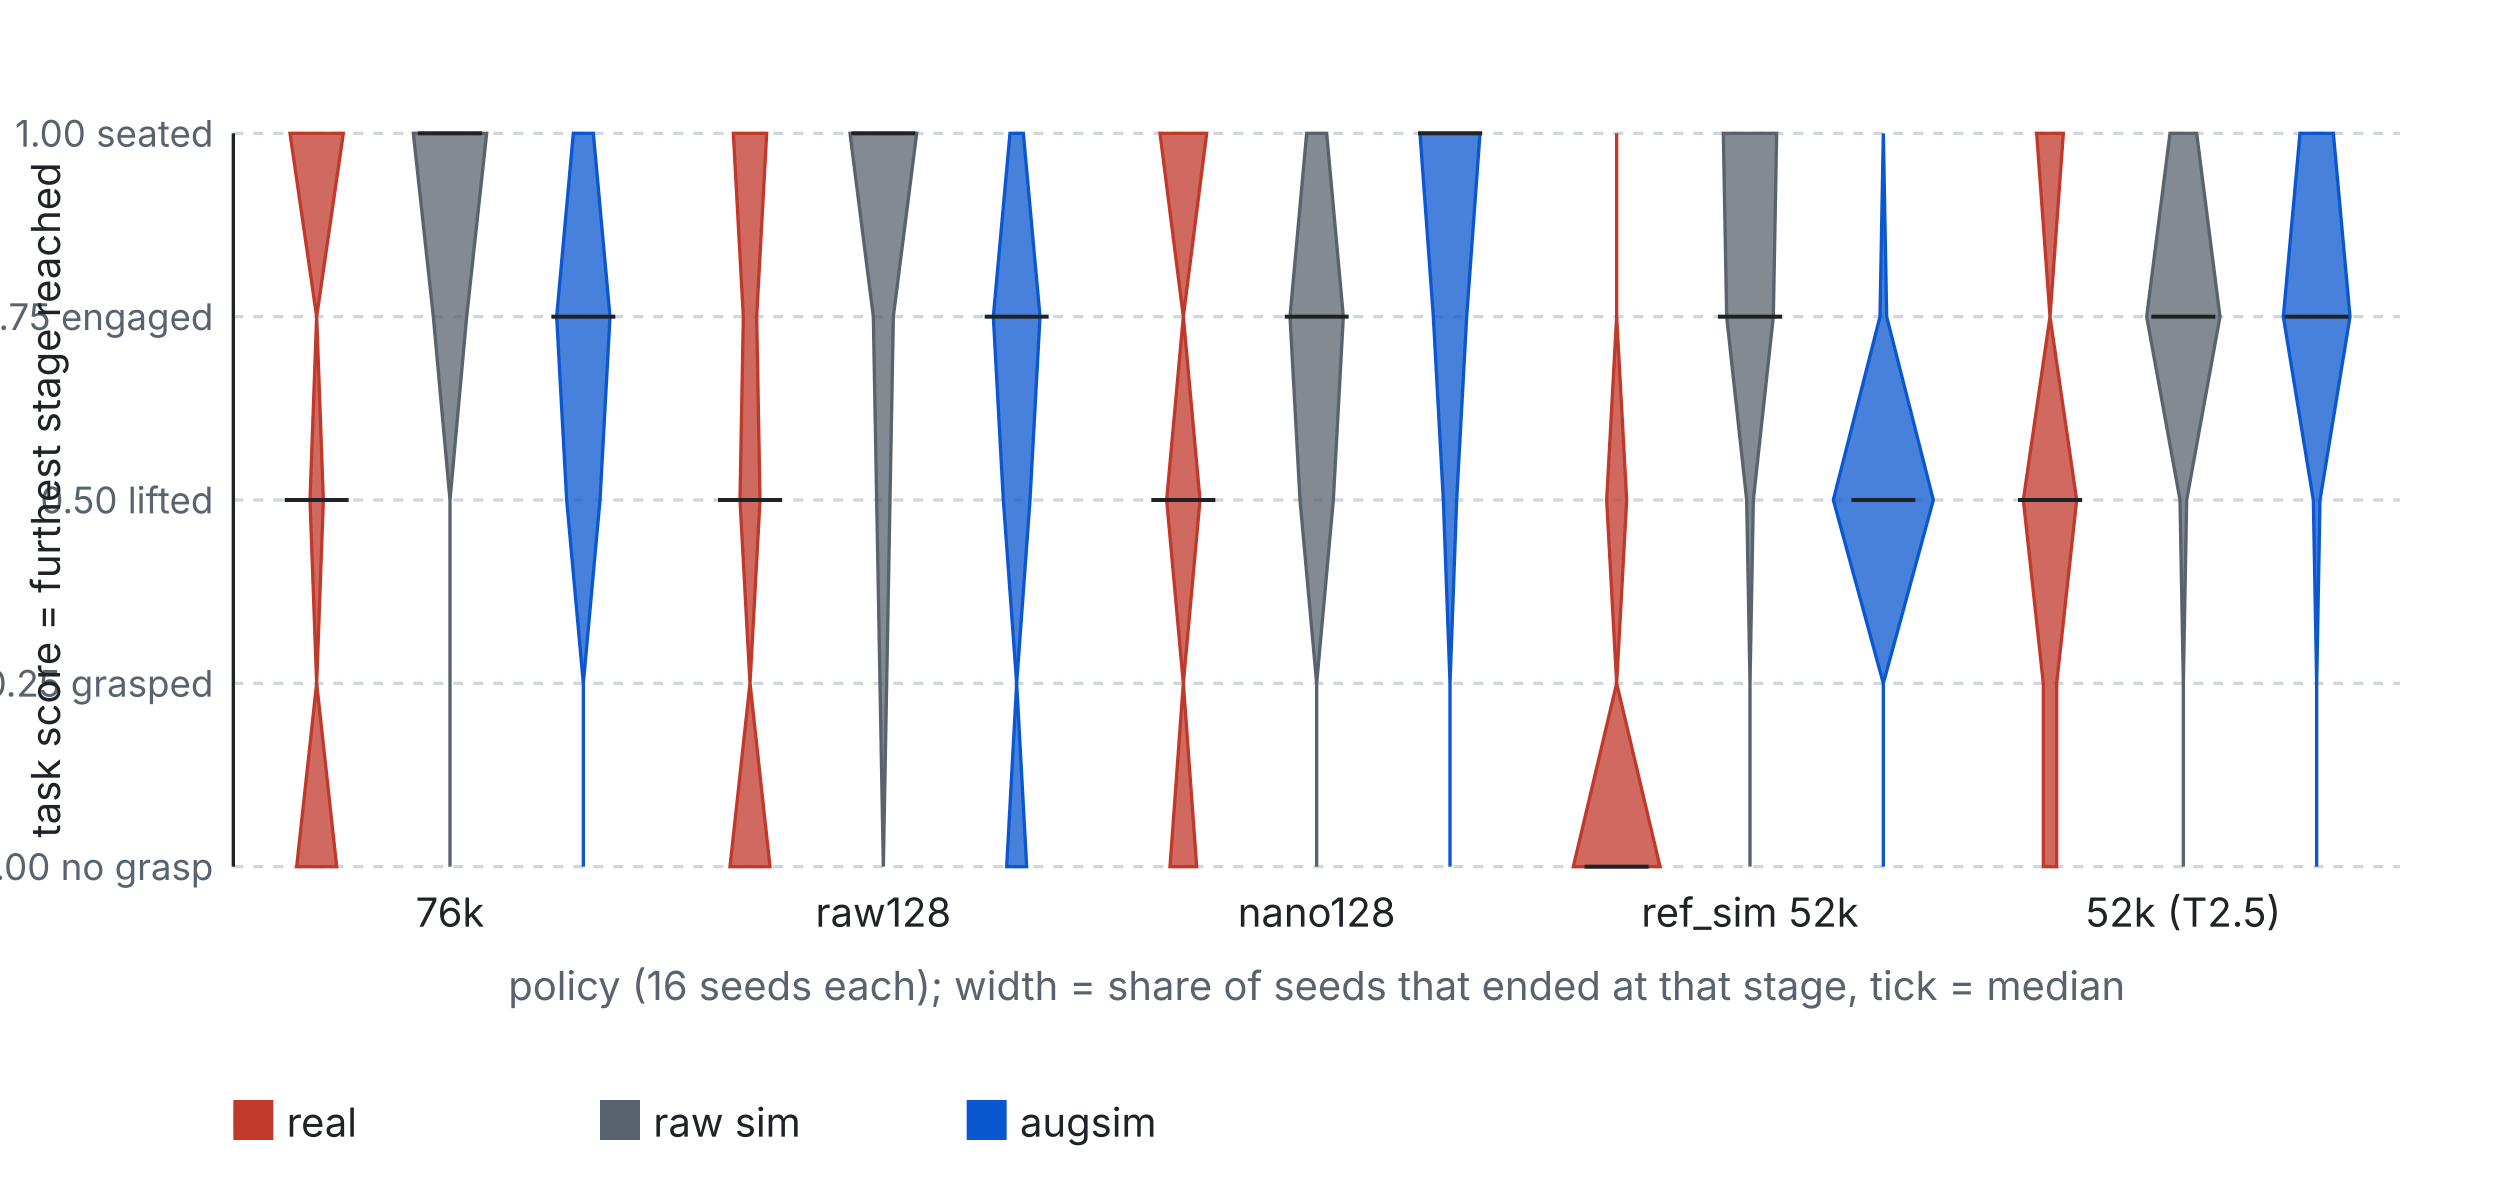
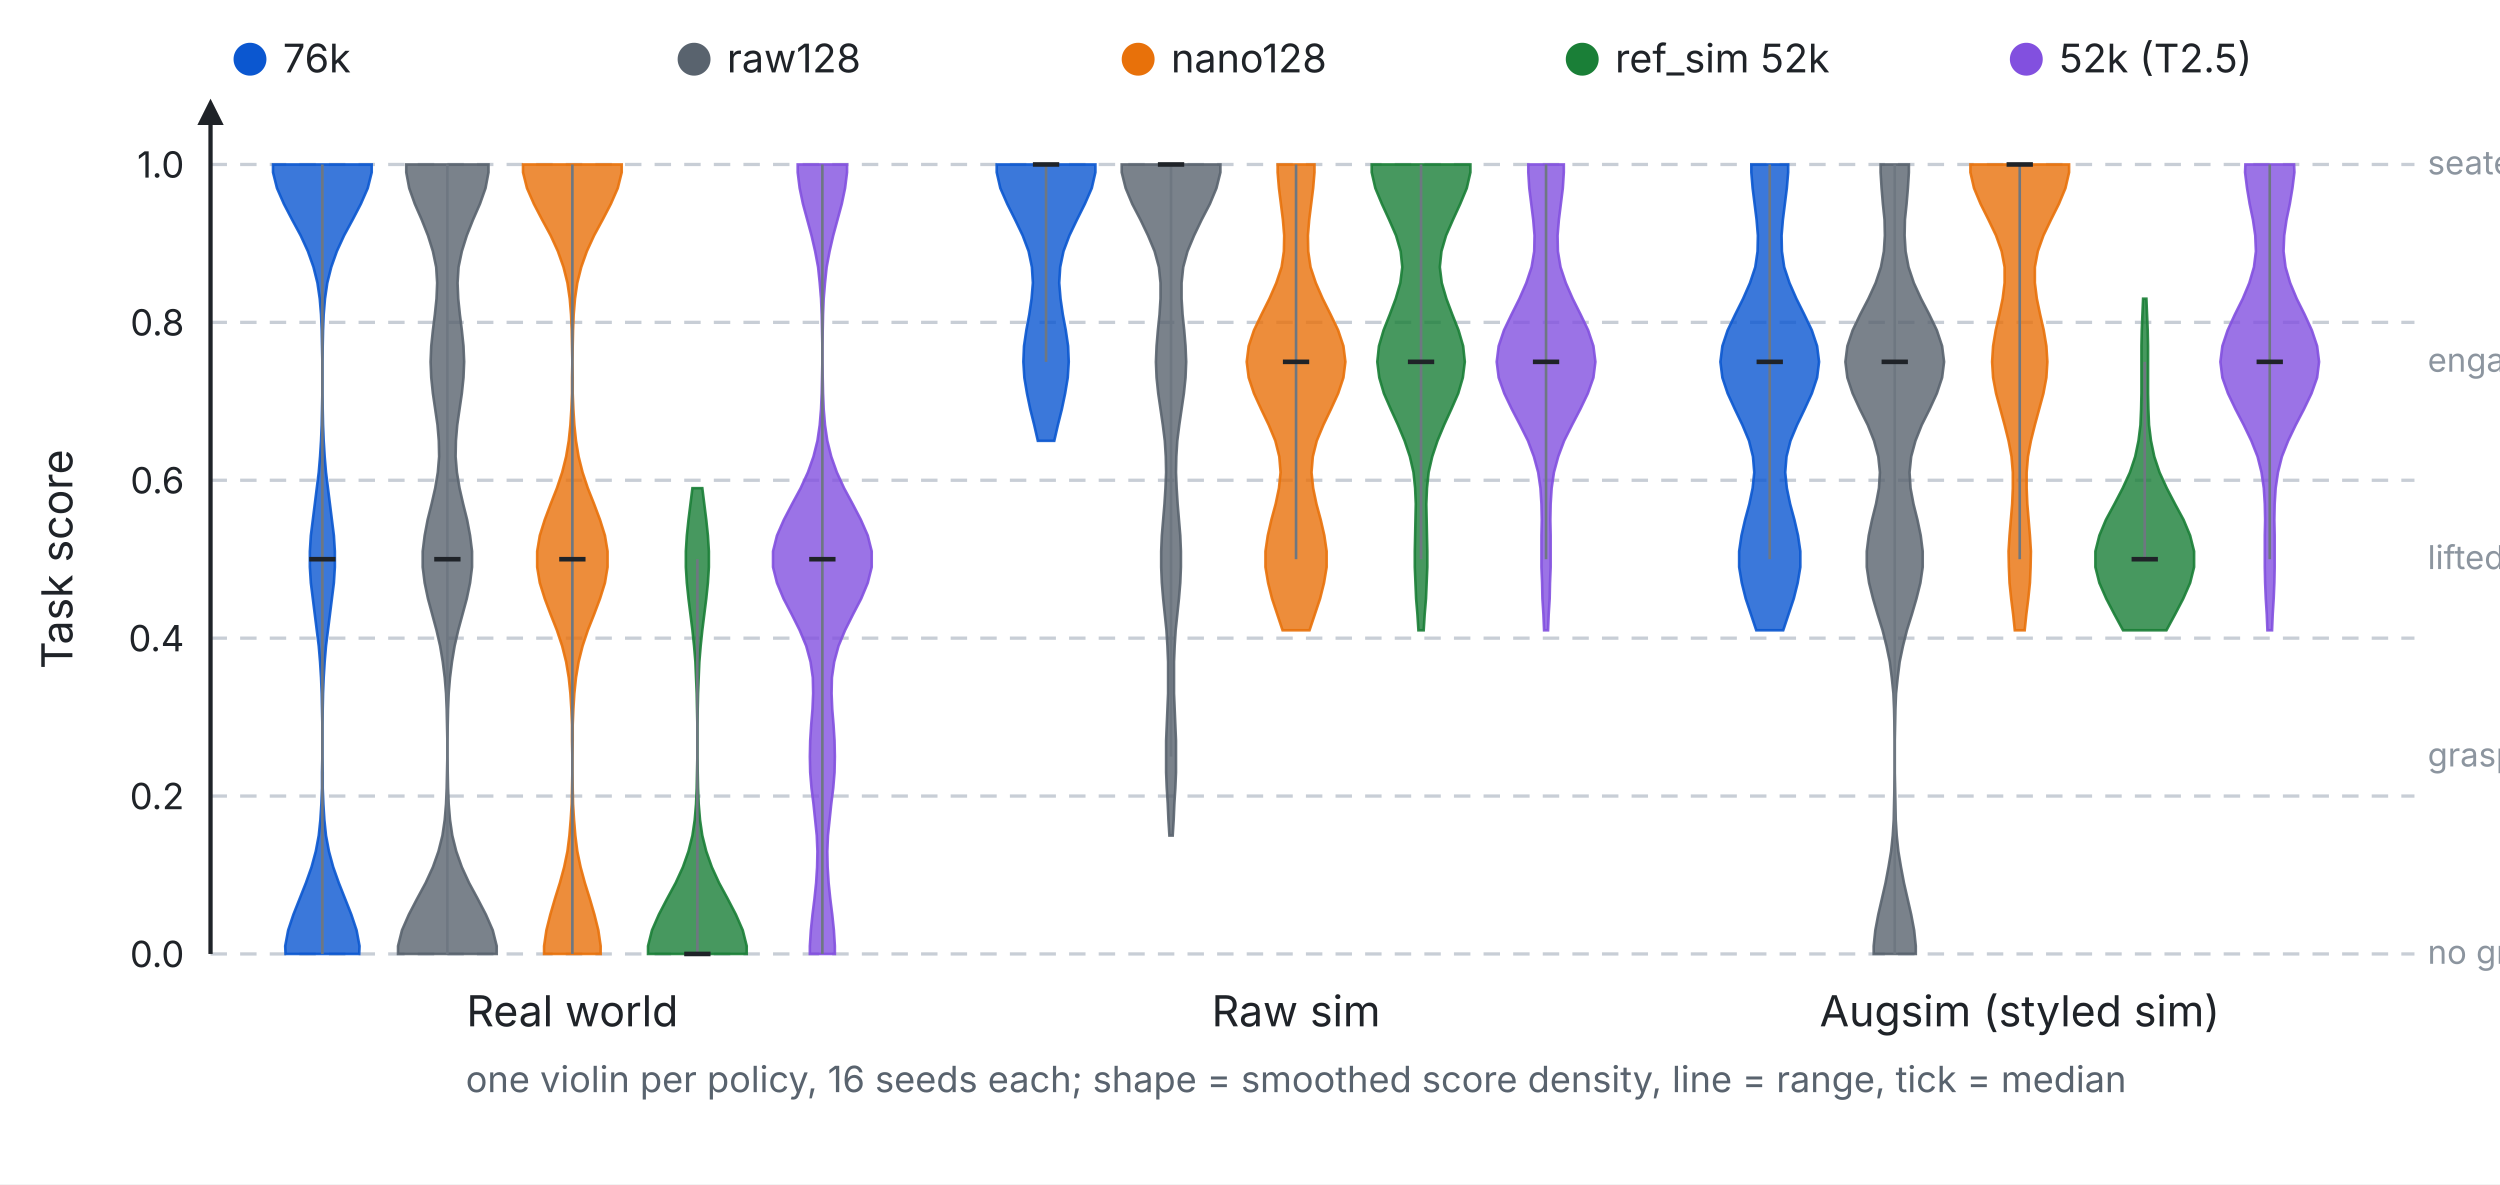
- <svg xmlns="http://www.w3.org/2000/svg" viewBox="0 0 750 360" font-family="Inter,Arial,sans-serif">
-   <rect width="750" height="360" fill="white" />
-   <line x1="70" x2="720" y1="260.0" y2="260.0" stroke="#d0d7de" stroke-dasharray="3 3" />
-   <text x="64" y="264.0" text-anchor="end" font-size="11" fill="#59636e">0.00 no grasp</text>
-   <line x1="70" x2="720" y1="205.0" y2="205.0" stroke="#d0d7de" stroke-dasharray="3 3" />
-   <text x="64" y="209.0" text-anchor="end" font-size="11" fill="#59636e">0.25 grasped</text>
-   <line x1="70" x2="720" y1="150.0" y2="150.0" stroke="#d0d7de" stroke-dasharray="3 3" />
-   <text x="64" y="154.0" text-anchor="end" font-size="11" fill="#59636e">0.50 lifted</text>
-   <line x1="70" x2="720" y1="95.0" y2="95.0" stroke="#d0d7de" stroke-dasharray="3 3" />
-   <text x="64" y="99.0" text-anchor="end" font-size="11" fill="#59636e">0.75 engaged</text>
-   <line x1="70" x2="720" y1="40.0" y2="40.0" stroke="#d0d7de" stroke-dasharray="3 3" />
-   <text x="64" y="44.0" text-anchor="end" font-size="11" fill="#59636e">1.00 seated</text>
-   <line x1="70" x2="70" y1="40" y2="260" stroke="#1f2328" />
-   <polygon points="89.0,260.0 95.0,205.0 93.0,150.0 95.0,95.0 87.0,40.0 103.0,40.0 95.0,95.0 97.0,150.0 95.0,205.0 101.0,260.0 " fill="#c0392b" fill-opacity="0.75" stroke="#c0392b" stroke-width="1" />
-   <line x1="85.4" x2="104.6" y1="150.0" y2="150.0" stroke="#1f2328" stroke-width="1.2" />
-   <polygon points="135.0,260.0 135.0,205.0 135.0,150.0 130.0,95.0 124.0,40.0 146.0,40.0 140.0,95.0 135.0,150.0 135.0,205.0 135.0,260.0 " fill="#59636e" fill-opacity="0.75" stroke="#59636e" stroke-width="1" />
-   <line x1="125.4" x2="144.6" y1="40.0" y2="40.0" stroke="#1f2328" stroke-width="1.2" />
-   <polygon points="175.0,260.0 175.0,205.0 170.0,150.0 167.0,95.0 172.0,40.0 178.0,40.0 183.0,95.0 180.0,150.0 175.0,205.0 175.0,260.0 " fill="#0b57d0" fill-opacity="0.75" stroke="#0b57d0" stroke-width="1" />
-   <line x1="165.4" x2="184.6" y1="95.0" y2="95.0" stroke="#1f2328" stroke-width="1.2" />
-   <text x="135" y="278" text-anchor="middle" font-size="12" fill="#1f2328">76k</text>
-   <polygon points="219.0,260.0 225.0,205.0 222.0,150.0 223.0,95.0 220.0,40.0 230.0,40.0 227.0,95.0 228.0,150.0 225.0,205.0 231.0,260.0 " fill="#c0392b" fill-opacity="0.75" stroke="#c0392b" stroke-width="1" />
-   <line x1="215.4" x2="234.6" y1="150.0" y2="150.0" stroke="#1f2328" stroke-width="1.2" />
-   <polygon points="265.0,260.0 264.0,205.0 263.0,150.0 262.0,95.0 255.0,40.0 275.0,40.0 268.0,95.0 267.0,150.0 266.0,205.0 265.0,260.0 " fill="#59636e" fill-opacity="0.75" stroke="#59636e" stroke-width="1" />
-   <line x1="255.4" x2="274.6" y1="40.0" y2="40.0" stroke="#1f2328" stroke-width="1.2" />
-   <polygon points="302.0,260.0 305.0,205.0 301.0,150.0 298.0,95.0 303.0,40.0 307.0,40.0 312.0,95.0 309.0,150.0 305.0,205.0 308.0,260.0 " fill="#0b57d0" fill-opacity="0.75" stroke="#0b57d0" stroke-width="1" />
-   <line x1="295.4" x2="314.6" y1="95.0" y2="95.0" stroke="#1f2328" stroke-width="1.2" />
-   <text x="265" y="278" text-anchor="middle" font-size="12" fill="#1f2328">raw128</text>
-   <polygon points="351.0,260.0 355.0,205.0 350.0,150.0 355.0,95.0 348.0,40.0 362.0,40.0 355.0,95.0 360.0,150.0 355.0,205.0 359.0,260.0 " fill="#c0392b" fill-opacity="0.75" stroke="#c0392b" stroke-width="1" />
-   <line x1="345.4" x2="364.6" y1="150.0" y2="150.0" stroke="#1f2328" stroke-width="1.2" />
-   <polygon points="395.0,260.0 395.0,205.0 390.0,150.0 387.0,95.0 392.0,40.0 398.0,40.0 403.0,95.0 400.0,150.0 395.0,205.0 395.0,260.0 " fill="#59636e" fill-opacity="0.75" stroke="#59636e" stroke-width="1" />
-   <line x1="385.4" x2="404.6" y1="95.0" y2="95.0" stroke="#1f2328" stroke-width="1.2" />
-   <polygon points="435.0,260.0 435.0,205.0 433.0,150.0 430.0,95.0 426.0,40.0 444.0,40.0 440.0,95.0 437.0,150.0 435.0,205.0 435.0,260.0 " fill="#0b57d0" fill-opacity="0.75" stroke="#0b57d0" stroke-width="1" />
-   <line x1="425.4" x2="444.6" y1="40.0" y2="40.0" stroke="#1f2328" stroke-width="1.2" />
-   <text x="395" y="278" text-anchor="middle" font-size="12" fill="#1f2328">nano128</text>
-   <polygon points="472.0,260.0 485.0,205.0 482.0,150.0 485.0,95.0 485.0,40.0 485.0,40.0 485.0,95.0 488.0,150.0 485.0,205.0 498.0,260.0 " fill="#c0392b" fill-opacity="0.75" stroke="#c0392b" stroke-width="1" />
-   <line x1="475.4" x2="494.6" y1="260.0" y2="260.0" stroke="#1f2328" stroke-width="1.2" />
-   <polygon points="525.0,260.0 525.0,205.0 524.0,150.0 518.0,95.0 517.0,40.0 533.0,40.0 532.0,95.0 526.0,150.0 525.0,205.0 525.0,260.0 " fill="#59636e" fill-opacity="0.75" stroke="#59636e" stroke-width="1" />
-   <line x1="515.4" x2="534.6" y1="95.0" y2="95.0" stroke="#1f2328" stroke-width="1.2" />
-   <polygon points="565.0,260.0 565.0,205.0 550.0,150.0 564.0,95.0 565.0,40.0 565.0,40.0 566.0,95.0 580.0,150.0 565.0,205.0 565.0,260.0 " fill="#0b57d0" fill-opacity="0.75" stroke="#0b57d0" stroke-width="1" />
-   <line x1="555.4" x2="574.6" y1="150.0" y2="150.0" stroke="#1f2328" stroke-width="1.2" />
-   <text x="525" y="278" text-anchor="middle" font-size="12" fill="#1f2328">ref_sim 52k</text>
-   <polygon points="613.0,260.0 613.0,205.0 607.0,150.0 615.0,95.0 611.0,40.0 619.0,40.0 615.0,95.0 623.0,150.0 617.0,205.0 617.0,260.0 " fill="#c0392b" fill-opacity="0.75" stroke="#c0392b" stroke-width="1" />
-   <line x1="605.4" x2="624.6" y1="150.0" y2="150.0" stroke="#1f2328" stroke-width="1.2" />
-   <polygon points="655.0,260.0 655.0,205.0 654.0,150.0 644.0,95.0 651.0,40.0 659.0,40.0 666.0,95.0 656.0,150.0 655.0,205.0 655.0,260.0 " fill="#59636e" fill-opacity="0.75" stroke="#59636e" stroke-width="1" />
-   <line x1="645.4" x2="664.6" y1="95.0" y2="95.0" stroke="#1f2328" stroke-width="1.2" />
-   <polygon points="695.0,260.0 695.0,205.0 694.0,150.0 685.0,95.0 690.0,40.0 700.0,40.0 705.0,95.0 696.0,150.0 695.0,205.0 695.0,260.0 " fill="#0b57d0" fill-opacity="0.75" stroke="#0b57d0" stroke-width="1" />
-   <line x1="685.4" x2="704.6" y1="95.0" y2="95.0" stroke="#1f2328" stroke-width="1.2" />
-   <text x="655" y="278" text-anchor="middle" font-size="12" fill="#1f2328">52k (T2.5)</text>
-   <text x="395" y="300" text-anchor="middle" font-size="12" fill="#59636e">policy (16 seeds each); width = share of seeds that ended at that stage, tick = median</text>
-   <text x="18" y="150" transform="rotate(-90 18 150)" text-anchor="middle" font-size="12" fill="#1f2328">task score = furthest stage reached</text>
-   <rect x="70" y="330" width="12" height="12" fill="#c0392b" />
-   <text x="86" y="341" font-size="12" fill="#1f2328">real</text>
-   <rect x="180" y="330" width="12" height="12" fill="#59636e" />
-   <text x="196" y="341" font-size="12" fill="#1f2328">raw sim</text>
-   <rect x="290" y="330" width="12" height="12" fill="#0b57d0" />
-   <text x="306" y="341" font-size="12" fill="#1f2328">augsim</text>
+ <svg xmlns="http://www.w3.org/2000/svg" viewBox="0 0 760 360" font-family="Inter,Arial,sans-serif">
+   <rect width="760" height="360" fill="white" />
+   <line x1="64" x2="734" y1="290.0" y2="290.0" stroke="#c8ced6" stroke-dasharray="5 4" />
+   <text x="56" y="294.0" text-anchor="end" font-size="11" fill="#1f2328">0.0</text>
+   <line x1="64" x2="734" y1="242.0" y2="242.0" stroke="#c8ced6" stroke-dasharray="5 4" />
+   <text x="56" y="246.0" text-anchor="end" font-size="11" fill="#1f2328">0.2</text>
+   <line x1="64" x2="734" y1="194.0" y2="194.0" stroke="#c8ced6" stroke-dasharray="5 4" />
+   <text x="56" y="198.0" text-anchor="end" font-size="11" fill="#1f2328">0.4</text>
+   <line x1="64" x2="734" y1="146.0" y2="146.0" stroke="#c8ced6" stroke-dasharray="5 4" />
+   <text x="56" y="150.0" text-anchor="end" font-size="11" fill="#1f2328">0.6</text>
+   <line x1="64" x2="734" y1="98.0" y2="98.0" stroke="#c8ced6" stroke-dasharray="5 4" />
+   <text x="56" y="102.0" text-anchor="end" font-size="11" fill="#1f2328">0.8</text>
+   <line x1="64" x2="734" y1="50.0" y2="50.0" stroke="#c8ced6" stroke-dasharray="5 4" />
+   <text x="56" y="54.0" text-anchor="end" font-size="11" fill="#1f2328">1.0</text>
+   <text x="738" y="293.0" font-size="10" fill="#8c959f">no grasp</text>
+   <text x="738" y="233.0" font-size="10" fill="#8c959f">grasped</text>
+   <text x="738" y="173.0" font-size="10" fill="#8c959f">lifted</text>
+   <text x="738" y="113.0" font-size="10" fill="#8c959f">engaged</text>
+   <text x="738" y="53.0" font-size="10" fill="#8c959f">seated</text>
+   <line x1="64" x2="64" y1="290" y2="36" stroke="#1f2328" stroke-width="1.3" />
+   <polygon points="60,38 68,38 64,30" fill="#1f2328" />
+   <text x="22" y="170" transform="rotate(-90 22 170)" text-anchor="middle" font-size="13" fill="#1f2328">Task score</text>
+   <polygon points="106.8,290.0 108.4,290.0 109.2,290.0 109.3,287.6 108.4,282.8 106.8,278.0 104.9,273.2 103.0,268.4 101.3,263.6 100.0,258.8 99.1,254.0 98.6,249.2 98.3,244.4 98.1,239.6 98.1,234.8 98.0,230.0 98.0,225.2 98.0,220.4 98.1,215.6 98.2,210.8 98.4,206.0 98.7,201.2 99.1,196.4 99.7,191.6 100.3,186.8 100.9,182.0 101.5,177.2 101.8,172.4 101.8,167.6 101.5,162.8 100.9,158.0 100.3,153.2 99.7,148.4 99.1,143.6 98.7,138.8 98.4,134.0 98.2,129.2 98.1,124.4 98.0,119.6 98.0,114.8 98.0,110.0 98.1,105.2 98.2,100.4 98.4,95.6 98.8,90.8 99.5,86.0 100.7,81.2 102.4,76.4 104.6,71.6 107.2,66.8 109.7,62.0 111.8,57.2 113.0,52.4 113.0,50.0 111.8,50.0 109.7,50.0 86.3,50.0 84.2,50.0 83.0,50.0 83.0,52.4 84.2,57.2 86.3,62.0 88.8,66.8 91.4,71.6 93.6,76.4 95.3,81.2 96.5,86.0 97.2,90.8 97.6,95.6 97.8,100.4 97.9,105.2 98.0,110.0 98.0,114.8 98.0,119.6 97.9,124.4 97.8,129.2 97.6,134.0 97.3,138.8 96.9,143.6 96.3,148.4 95.7,153.2 95.1,158.0 94.5,162.8 94.2,167.6 94.2,172.4 94.5,177.2 95.1,182.0 95.7,186.8 96.3,191.6 96.9,196.4 97.3,201.2 97.6,206.0 97.8,210.8 97.9,215.6 98.0,220.4 98.0,225.2 98.0,230.0 97.9,234.8 97.9,239.6 97.7,244.4 97.4,249.2 96.9,254.0 96.0,258.8 94.7,263.6 93.0,268.4 91.1,273.2 89.2,278.0 87.6,282.8 86.7,287.6 86.8,290.0 87.6,290.0 89.2,290.0 " fill="#0b57d0" fill-opacity="0.8" stroke="#0b57d0" stroke-width="0.8" stroke-opacity="0.9" />
+   <line x1="98.0" x2="98.0" y1="290.0" y2="50.0" stroke="#6e7781" stroke-width="0.8" />
+   <line x1="94.0" x2="102.0" y1="170.0" y2="170.0" stroke="#1f2328" stroke-width="1.4" />
+   <polygon points="147.7,290.0 149.8,290.0 151.0,290.0 151.0,287.6 149.8,282.8 147.7,278.0 145.2,273.2 142.6,268.4 140.4,263.6 138.7,258.8 137.5,254.0 136.8,249.2 136.4,244.4 136.2,239.6 136.1,234.8 136.0,230.0 136.0,225.2 136.1,220.4 136.2,215.6 136.4,210.8 136.8,206.0 137.4,201.2 138.2,196.4 139.3,191.6 140.6,186.8 141.9,182.0 142.9,177.2 143.5,172.4 143.5,167.6 142.9,162.8 142.0,158.0 140.8,153.2 139.7,148.4 138.9,143.6 138.5,138.8 138.6,134.0 139.0,129.2 139.7,124.4 140.4,119.6 140.9,114.8 141.1,110.0 140.9,105.2 140.4,100.4 139.8,95.6 139.3,90.8 139.1,86.0 139.4,81.2 140.4,76.4 141.9,71.6 143.8,66.8 145.9,62.0 147.6,57.2 148.5,52.4 148.5,50.0 147.5,50.0 145.8,50.0 126.2,50.0 124.5,50.0 123.5,50.0 123.5,52.4 124.4,57.2 126.1,62.0 128.2,66.8 130.1,71.6 131.6,76.4 132.6,81.2 132.9,86.0 132.7,90.8 132.2,95.6 131.6,100.4 131.1,105.2 130.9,110.0 131.1,114.8 131.6,119.6 132.3,124.4 133.0,129.2 133.4,134.0 133.5,138.8 133.1,143.6 132.3,148.4 131.2,153.2 130.0,158.0 129.1,162.8 128.5,167.6 128.5,172.4 129.1,177.2 130.1,182.0 131.4,186.8 132.7,191.6 133.8,196.4 134.6,201.2 135.2,206.0 135.6,210.8 135.8,215.6 135.9,220.4 136.0,225.2 136.0,230.0 135.9,234.8 135.8,239.6 135.6,244.4 135.2,249.2 134.5,254.0 133.3,258.8 131.6,263.6 129.4,268.4 126.8,273.2 124.3,278.0 122.2,282.8 121.0,287.6 121.0,290.0 122.2,290.0 124.3,290.0 " fill="#59636e" fill-opacity="0.8" stroke="#59636e" stroke-width="0.8" stroke-opacity="0.9" />
+   <line x1="136.0" x2="136.0" y1="290.0" y2="50.0" stroke="#6e7781" stroke-width="0.8" />
+   <line x1="132.0" x2="140.0" y1="170.0" y2="170.0" stroke="#1f2328" stroke-width="1.4" />
+   <polygon points="180.7,290.0 181.9,290.0 182.6,290.0 182.6,287.6 181.9,282.8 180.7,278.0 179.3,273.2 177.8,268.4 176.5,263.6 175.5,258.8 174.9,254.0 174.5,249.2 174.2,244.4 174.1,239.6 174.0,234.8 174.0,230.0 174.1,225.2 174.1,220.4 174.3,215.6 174.6,210.8 175.1,206.0 175.9,201.2 177.1,196.4 178.7,191.6 180.6,186.8 182.4,182.0 183.9,177.2 184.7,172.4 184.7,167.6 183.9,162.8 182.4,158.0 180.6,153.2 178.7,148.4 177.1,143.6 175.9,138.8 175.1,134.0 174.6,129.2 174.3,124.4 174.1,119.6 174.1,114.8 174.0,110.0 174.1,105.2 174.2,100.4 174.4,95.6 174.8,90.8 175.5,86.0 176.7,81.2 178.4,76.4 180.6,71.6 183.2,66.8 185.7,62.0 187.8,57.2 189.0,52.4 189.0,50.0 187.8,50.0 185.7,50.0 162.3,50.0 160.2,50.0 159.0,50.0 159.0,52.4 160.2,57.2 162.3,62.0 164.8,66.8 167.4,71.6 169.6,76.4 171.3,81.2 172.5,86.0 173.2,90.8 173.6,95.6 173.8,100.4 173.9,105.2 174.0,110.0 173.9,114.8 173.9,119.6 173.7,124.4 173.4,129.2 172.9,134.0 172.1,138.8 170.9,143.6 169.3,148.4 167.4,153.2 165.6,158.0 164.1,162.8 163.3,167.6 163.3,172.4 164.1,177.2 165.6,182.0 167.4,186.8 169.3,191.6 170.9,196.4 172.1,201.2 172.9,206.0 173.4,210.8 173.7,215.6 173.9,220.4 173.9,225.2 174.0,230.0 174.0,234.8 173.9,239.6 173.8,244.4 173.5,249.2 173.1,254.0 172.5,258.8 171.5,263.6 170.2,268.4 168.7,273.2 167.3,278.0 166.1,282.8 165.4,287.6 165.4,290.0 166.1,290.0 167.3,290.0 " fill="#e8710a" fill-opacity="0.8" stroke="#e8710a" stroke-width="0.8" stroke-opacity="0.9" />
+   <line x1="174.0" x2="174.0" y1="290.0" y2="50.0" stroke="#6e7781" stroke-width="0.8" />
+   <line x1="170.0" x2="178.0" y1="170.0" y2="170.0" stroke="#1f2328" stroke-width="1.4" />
+   <polygon points="223.7,290.0 225.8,290.0 227.0,290.0 227.0,287.6 225.8,282.8 223.7,278.0 221.2,273.2 218.6,268.4 216.4,263.6 214.7,258.8 213.5,254.0 212.8,249.2 212.4,244.4 212.2,239.6 212.1,234.8 212.0,230.0 212.0,225.2 212.0,220.4 212.1,215.6 212.2,210.8 212.4,206.0 212.6,201.2 213.0,196.4 213.5,191.6 214.1,186.8 214.7,182.0 215.2,177.2 215.5,172.4 215.5,167.6 215.2,162.8 214.7,158.0 214.1,153.2 213.5,148.4 210.5,148.4 209.9,153.2 209.3,158.0 208.8,162.8 208.5,167.6 208.5,172.4 208.8,177.2 209.3,182.0 209.9,186.8 210.5,191.6 211.0,196.4 211.4,201.2 211.6,206.0 211.8,210.8 211.9,215.6 212.0,220.4 212.0,225.2 212.0,230.0 211.9,234.8 211.8,239.6 211.6,244.4 211.2,249.2 210.5,254.0 209.3,258.8 207.6,263.6 205.4,268.4 202.8,273.2 200.3,278.0 198.2,282.8 197.0,287.6 197.0,290.0 198.2,290.0 200.3,290.0 " fill="#1a7f37" fill-opacity="0.8" stroke="#1a7f37" stroke-width="0.8" stroke-opacity="0.9" />
+   <line x1="212.0" x2="212.0" y1="290.0" y2="170.0" stroke="#6e7781" stroke-width="0.8" />
+   <line x1="208.0" x2="216.0" y1="290.0" y2="290.0" stroke="#1f2328" stroke-width="1.4" />
+   <polygon points="252.9,290.0 253.5,290.0 253.8,290.0 253.8,287.6 253.5,282.8 253.0,278.0 252.4,273.2 251.9,268.4 251.6,263.6 251.5,258.8 251.7,254.0 252.2,249.2 252.7,244.4 253.3,239.6 253.7,234.8 253.8,230.0 253.7,225.2 253.4,220.4 253.0,215.6 252.8,210.8 252.9,206.0 253.6,201.2 254.9,196.4 256.9,191.6 259.3,186.8 261.8,182.0 263.8,177.2 265.0,172.4 265.0,167.6 263.8,162.8 261.7,158.0 259.2,153.2 256.6,148.4 254.4,143.6 252.7,138.8 251.5,134.0 250.8,129.2 250.4,124.4 250.2,119.6 250.1,114.8 250.0,110.0 250.0,105.2 250.1,100.4 250.2,95.6 250.4,90.8 250.8,86.0 251.3,81.2 252.2,76.4 253.3,71.6 254.6,66.8 255.9,62.0 256.9,57.2 257.5,52.4 257.5,50.0 256.9,50.0 255.9,50.0 244.1,50.0 243.1,50.0 242.5,50.0 242.5,52.4 243.1,57.2 244.1,62.0 245.4,66.8 246.7,71.6 247.8,76.4 248.7,81.2 249.2,86.0 249.6,90.8 249.8,95.6 249.9,100.4 250.0,105.2 250.0,110.0 249.9,114.8 249.8,119.6 249.6,124.4 249.2,129.2 248.5,134.0 247.3,138.8 245.6,143.6 243.4,148.4 240.8,153.2 238.3,158.0 236.2,162.8 235.0,167.6 235.0,172.4 236.2,177.2 238.2,182.0 240.7,186.8 243.1,191.6 245.1,196.4 246.4,201.2 247.1,206.0 247.2,210.8 247.0,215.6 246.6,220.4 246.3,225.2 246.2,230.0 246.3,234.8 246.7,239.6 247.3,244.4 247.8,249.2 248.3,254.0 248.5,258.8 248.4,263.6 248.1,268.4 247.6,273.2 247.0,278.0 246.5,282.8 246.2,287.6 246.2,290.0 246.5,290.0 247.1,290.0 " fill="#8250df" fill-opacity="0.8" stroke="#8250df" stroke-width="0.8" stroke-opacity="0.9" />
+   <line x1="250.0" x2="250.0" y1="290.0" y2="50.0" stroke="#6e7781" stroke-width="0.8" />
+   <line x1="246.0" x2="254.0" y1="170.0" y2="170.0" stroke="#1f2328" stroke-width="1.4" />
+   <text x="174.0" y="312" text-anchor="middle" font-size="13" fill="#1f2328">Real world</text>
+   <polygon points="320.5,134.0 321.6,129.2 322.8,124.4 323.8,119.6 324.6,114.8 324.9,110.0 324.7,105.2 324.0,100.4 323.1,95.6 322.4,90.8 322.0,86.0 322.3,81.2 323.3,76.4 325.1,71.6 327.4,66.8 329.8,62.0 331.9,57.2 333.0,52.4 333.0,50.0 331.8,50.0 329.7,50.0 306.3,50.0 304.2,50.0 303.0,50.0 303.0,52.4 304.1,57.2 306.2,62.0 308.6,66.8 310.9,71.6 312.7,76.4 313.7,81.2 314.0,86.0 313.6,90.8 312.9,95.6 312.0,100.4 311.3,105.2 311.1,110.0 311.4,114.8 312.2,119.6 313.2,124.4 314.4,129.2 315.5,134.0 " fill="#0b57d0" fill-opacity="0.8" stroke="#0b57d0" stroke-width="0.8" stroke-opacity="0.9" />
+   <line x1="318.0" x2="318.0" y1="110.0" y2="50.0" stroke="#6e7781" stroke-width="0.8" />
+   <line x1="314.0" x2="322.0" y1="50.0" y2="50.0" stroke="#1f2328" stroke-width="1.4" />
+   <polygon points="356.5,254.0 356.8,249.2 357.0,244.4 357.3,239.6 357.5,234.8 357.5,230.0 357.5,225.2 357.3,220.4 357.1,215.6 356.9,210.8 356.9,206.0 356.9,201.2 357.1,196.4 357.4,191.6 357.9,186.8 358.4,182.0 358.8,177.2 359.0,172.4 359.0,167.6 358.8,162.8 358.4,158.0 358.0,153.2 357.7,148.4 357.5,143.6 357.6,138.8 357.9,134.0 358.5,129.2 359.2,124.4 359.9,119.6 360.4,114.8 360.6,110.0 360.4,105.2 360.0,100.4 359.5,95.6 359.2,90.8 359.2,86.0 359.7,81.2 361.0,76.4 363.0,71.6 365.3,66.8 367.8,62.0 369.8,57.2 371.0,52.4 371.0,50.0 369.8,50.0 367.7,50.0 344.3,50.0 342.2,50.0 341.0,50.0 341.0,52.4 342.2,57.2 344.2,62.0 346.7,66.8 349.0,71.6 351.0,76.4 352.3,81.2 352.8,86.0 352.8,90.8 352.5,95.6 352.0,100.4 351.6,105.2 351.4,110.0 351.6,114.8 352.1,119.6 352.8,124.4 353.5,129.2 354.1,134.0 354.4,138.8 354.5,143.6 354.3,148.4 354.0,153.2 353.6,158.0 353.2,162.8 353.0,167.6 353.0,172.4 353.2,177.2 353.6,182.0 354.1,186.8 354.6,191.6 354.9,196.4 355.1,201.2 355.1,206.0 355.1,210.8 354.9,215.6 354.7,220.4 354.5,225.2 354.5,230.0 354.5,234.8 354.7,239.6 355.0,244.4 355.2,249.2 355.5,254.0 " fill="#59636e" fill-opacity="0.8" stroke="#59636e" stroke-width="0.8" stroke-opacity="0.9" />
+   <line x1="356.0" x2="356.0" y1="230.0" y2="50.0" stroke="#6e7781" stroke-width="0.8" />
+   <line x1="352.0" x2="360.0" y1="50.0" y2="50.0" stroke="#1f2328" stroke-width="1.4" />
+   <polygon points="398.1,191.6 399.7,186.8 401.3,182.0 402.5,177.2 403.3,172.4 403.3,167.6 402.6,162.8 401.5,158.0 400.2,153.2 399.2,148.4 398.7,143.6 399.1,138.8 400.3,134.0 402.3,129.2 404.6,124.4 406.8,119.6 408.4,114.8 409.0,110.0 408.4,105.2 406.8,100.4 404.5,95.6 402.1,90.8 400.0,86.0 398.4,81.2 397.7,76.4 397.6,71.6 398.0,66.8 398.6,62.0 399.2,57.2 399.6,52.4 399.6,50.0 399.1,50.0 398.4,50.0 389.6,50.0 388.9,50.0 388.4,50.0 388.4,52.4 388.8,57.2 389.4,62.0 390.0,66.8 390.4,71.6 390.3,76.4 389.6,81.2 388.0,86.0 385.9,90.8 383.5,95.6 381.2,100.4 379.6,105.2 379.0,110.0 379.6,114.8 381.2,119.6 383.4,124.4 385.7,129.2 387.7,134.0 388.9,138.8 389.3,143.6 388.8,148.4 387.8,153.2 386.5,158.0 385.4,162.8 384.7,167.6 384.7,172.4 385.5,177.2 386.7,182.0 388.3,186.8 389.9,191.6 " fill="#e8710a" fill-opacity="0.8" stroke="#e8710a" stroke-width="0.8" stroke-opacity="0.9" />
+   <line x1="394.0" x2="394.0" y1="170.0" y2="50.0" stroke="#6e7781" stroke-width="0.8" />
+   <line x1="390.0" x2="398.0" y1="110.0" y2="110.0" stroke="#1f2328" stroke-width="1.4" />
+   <polygon points="432.8,191.6 433.1,186.8 433.5,182.0 433.7,177.2 433.9,172.4 433.9,167.6 433.8,162.8 433.7,158.0 433.6,153.2 433.8,148.4 434.3,143.6 435.4,138.8 437.0,134.0 439.0,129.2 441.2,124.4 443.3,119.6 444.7,114.8 445.3,110.0 444.8,105.2 443.4,100.4 441.5,95.6 439.7,90.8 438.3,86.0 437.7,81.2 438.2,76.4 439.6,71.6 441.7,66.8 443.9,62.0 445.9,57.2 447.0,52.4 447.0,50.0 445.8,50.0 443.7,50.0 420.3,50.0 418.2,50.0 417.0,50.0 417.0,52.4 418.1,57.2 420.1,62.0 422.3,66.8 424.4,71.6 425.8,76.4 426.3,81.2 425.7,86.0 424.3,90.8 422.5,95.6 420.6,100.4 419.2,105.2 418.7,110.0 419.3,114.8 420.7,119.6 422.8,124.4 425.0,129.2 427.0,134.0 428.6,138.8 429.7,143.6 430.2,148.4 430.4,153.2 430.3,158.0 430.2,162.8 430.1,167.6 430.1,172.4 430.3,177.2 430.5,182.0 430.9,186.8 431.2,191.6 " fill="#1a7f37" fill-opacity="0.8" stroke="#1a7f37" stroke-width="0.8" stroke-opacity="0.9" />
+   <line x1="432.0" x2="432.0" y1="170.0" y2="50.0" stroke="#6e7781" stroke-width="0.8" />
+   <line x1="428.0" x2="436.0" y1="110.0" y2="110.0" stroke="#1f2328" stroke-width="1.4" />
+   <polygon points="470.6,191.6 470.8,186.8 471.1,182.0 471.2,177.2 471.4,172.4 471.4,167.6 471.4,162.8 471.3,158.0 471.4,153.2 471.7,148.4 472.4,143.6 473.7,138.8 475.5,134.0 477.9,129.2 480.4,124.4 482.7,119.6 484.4,114.8 485.0,110.0 484.4,105.2 482.8,100.4 480.5,95.6 478.1,90.8 476.0,86.0 474.4,81.2 473.6,76.4 473.5,71.6 473.9,66.8 474.5,62.0 475.1,57.2 475.4,52.4 475.4,50.0 475.0,50.0 474.2,50.0 465.8,50.0 465.0,50.0 464.6,50.0 464.6,52.4 464.9,57.2 465.5,62.0 466.1,66.8 466.5,71.6 466.4,76.4 465.6,81.2 464.0,86.0 461.9,90.8 459.5,95.6 457.2,100.4 455.6,105.2 455.0,110.0 455.6,114.8 457.3,119.6 459.6,124.4 462.1,129.2 464.5,134.0 466.3,138.8 467.6,143.6 468.3,148.4 468.6,153.2 468.7,158.0 468.6,162.8 468.6,167.6 468.6,172.4 468.8,177.2 468.9,182.0 469.2,186.8 469.4,191.6 " fill="#8250df" fill-opacity="0.8" stroke="#8250df" stroke-width="0.8" stroke-opacity="0.9" />
+   <line x1="470.0" x2="470.0" y1="170.0" y2="50.0" stroke="#6e7781" stroke-width="0.8" />
+   <line x1="466.0" x2="474.0" y1="110.0" y2="110.0" stroke="#1f2328" stroke-width="1.4" />
+   <text x="394.0" y="312" text-anchor="middle" font-size="13" fill="#1f2328">Raw sim</text>
+   <polygon points="542.1,191.6 543.7,186.8 545.3,182.0 546.5,177.2 547.3,172.4 547.3,167.6 546.6,162.8 545.5,158.0 544.2,153.2 543.2,148.4 542.7,143.6 543.1,138.8 544.3,134.0 546.3,129.2 548.6,124.4 550.8,119.6 552.4,114.8 553.0,110.0 552.4,105.2 550.8,100.4 548.5,95.6 546.1,90.8 544.0,86.0 542.4,81.2 541.7,76.4 541.6,71.6 542.0,66.8 542.6,62.0 543.2,57.2 543.6,52.4 543.6,50.0 543.1,50.0 542.4,50.0 533.6,50.0 532.9,50.0 532.4,50.0 532.4,52.4 532.8,57.2 533.4,62.0 534.0,66.8 534.4,71.6 534.3,76.4 533.6,81.2 532.0,86.0 529.9,90.8 527.5,95.6 525.2,100.4 523.6,105.2 523.0,110.0 523.6,114.8 525.2,119.6 527.4,124.4 529.7,129.2 531.7,134.0 532.9,138.8 533.3,143.6 532.8,148.4 531.8,153.2 530.5,158.0 529.4,162.8 528.7,167.6 528.7,172.4 529.5,177.2 530.7,182.0 532.3,186.8 533.9,191.6 " fill="#0b57d0" fill-opacity="0.8" stroke="#0b57d0" stroke-width="0.8" stroke-opacity="0.9" />
+   <line x1="538.0" x2="538.0" y1="170.0" y2="50.0" stroke="#6e7781" stroke-width="0.8" />
+   <line x1="534.0" x2="542.0" y1="110.0" y2="110.0" stroke="#1f2328" stroke-width="1.4" />
+   <polygon points="581.0,290.0 581.9,290.0 582.4,290.0 582.4,287.6 581.9,282.8 581.0,278.0 579.9,273.2 578.8,268.4 577.9,263.6 577.1,258.8 576.6,254.0 576.3,249.2 576.2,244.4 576.1,239.6 576.0,234.8 576.0,230.0 576.0,225.2 576.1,220.4 576.2,215.6 576.4,210.8 576.9,206.0 577.5,201.2 578.5,196.4 579.7,191.6 581.2,186.8 582.6,182.0 583.8,177.2 584.5,172.4 584.5,167.6 583.9,162.8 582.9,158.0 581.7,153.2 580.8,148.4 580.5,143.6 581.0,138.8 582.3,134.0 584.2,129.2 586.6,124.4 588.8,119.6 590.4,114.8 591.0,110.0 590.4,105.2 588.8,100.4 586.5,95.6 584.0,90.8 581.8,86.0 580.2,81.2 579.3,76.4 579.0,71.6 579.1,66.8 579.6,62.0 580.0,57.2 580.3,52.4 580.3,50.0 579.9,50.0 579.3,50.0 572.7,50.0 572.1,50.0 571.7,50.0 571.7,52.4 572.0,57.2 572.4,62.0 572.9,66.8 573.0,71.6 572.7,76.4 571.8,81.2 570.2,86.0 568.0,90.8 565.5,95.6 563.2,100.4 561.6,105.2 561.0,110.0 561.6,114.8 563.2,119.6 565.4,124.4 567.8,129.2 569.7,134.0 571.0,138.8 571.5,143.6 571.2,148.4 570.3,153.2 569.1,158.0 568.1,162.8 567.5,167.6 567.5,172.4 568.2,177.2 569.4,182.0 570.8,186.8 572.3,191.6 573.5,196.4 574.5,201.2 575.1,206.0 575.6,210.8 575.8,215.6 575.9,220.4 576.0,225.2 576.0,230.0 576.0,234.8 575.9,239.6 575.8,244.4 575.7,249.2 575.4,254.0 574.9,258.8 574.1,263.6 573.2,268.4 572.1,273.2 571.0,278.0 570.1,282.8 569.6,287.6 569.6,290.0 570.1,290.0 571.0,290.0 " fill="#59636e" fill-opacity="0.8" stroke="#59636e" stroke-width="0.8" stroke-opacity="0.9" />
+   <line x1="576.0" x2="576.0" y1="290.0" y2="50.0" stroke="#6e7781" stroke-width="0.8" />
+   <line x1="572.0" x2="580.0" y1="110.0" y2="110.0" stroke="#1f2328" stroke-width="1.4" />
+   <polygon points="615.5,191.6 616.0,186.8 616.6,182.0 617.1,177.2 617.3,172.4 617.4,167.6 617.1,162.8 616.7,158.0 616.3,153.2 616.1,148.4 616.1,143.6 616.5,138.8 617.4,134.0 618.6,129.2 619.9,124.4 621.2,119.6 622.1,114.8 622.4,110.0 622.1,105.2 621.3,100.4 620.2,95.6 619.2,90.8 618.6,86.0 618.6,81.2 619.5,76.4 621.2,71.6 623.5,66.8 625.9,62.0 627.9,57.2 629.0,52.4 629.0,50.0 627.8,50.0 625.7,50.0 602.3,50.0 600.2,50.0 599.0,50.0 599.0,52.4 600.1,57.2 602.1,62.0 604.5,66.8 606.8,71.6 608.5,76.4 609.4,81.2 609.4,86.0 608.8,90.8 607.8,95.6 606.7,100.4 605.9,105.2 605.6,110.0 605.9,114.8 606.8,119.6 608.1,124.4 609.4,129.2 610.6,134.0 611.5,138.8 611.9,143.6 611.9,148.4 611.7,153.2 611.3,158.0 610.9,162.8 610.6,167.6 610.7,172.4 610.9,177.2 611.4,182.0 612.0,186.8 612.5,191.6 " fill="#e8710a" fill-opacity="0.8" stroke="#e8710a" stroke-width="0.8" stroke-opacity="0.9" />
+   <line x1="614.0" x2="614.0" y1="170.0" y2="50.0" stroke="#6e7781" stroke-width="0.8" />
+   <line x1="610.0" x2="618.0" y1="50.0" y2="50.0" stroke="#1f2328" stroke-width="1.4" />
+   <polygon points="658.6,191.6 661.2,186.8 663.7,182.0 665.8,177.2 667.0,172.4 667.0,167.6 665.8,162.8 663.8,158.0 661.2,153.2 658.7,148.4 656.5,143.6 654.9,138.8 653.9,134.0 653.3,129.2 653.1,124.4 653.0,119.6 653.0,114.8 653.0,110.0 653.0,105.2 652.9,100.4 652.7,95.6 652.5,90.8 651.5,90.8 651.3,95.6 651.1,100.4 651.0,105.2 651.0,110.0 651.0,114.8 651.0,119.6 650.9,124.4 650.7,129.2 650.1,134.0 649.1,138.8 647.5,143.6 645.3,148.4 642.8,153.2 640.2,158.0 638.2,162.8 637.0,167.6 637.0,172.4 638.2,177.2 640.3,182.0 642.8,186.8 645.4,191.6 " fill="#1a7f37" fill-opacity="0.8" stroke="#1a7f37" stroke-width="0.8" stroke-opacity="0.9" />
+   <line x1="652.0" x2="652.0" y1="170.0" y2="110.0" stroke="#6e7781" stroke-width="0.8" />
+   <line x1="648.0" x2="656.0" y1="170.0" y2="170.0" stroke="#1f2328" stroke-width="1.4" />
+   <polygon points="690.7,191.6 690.9,186.8 691.2,182.0 691.4,177.2 691.5,172.4 691.5,167.6 691.5,162.8 691.4,158.0 691.5,153.2 691.8,148.4 692.5,143.6 693.7,138.8 695.6,134.0 697.9,129.2 700.4,124.4 702.7,119.6 704.4,114.8 705.0,110.0 704.4,105.2 702.8,100.4 700.6,95.6 698.2,90.8 696.2,86.0 694.8,81.2 694.2,76.4 694.4,71.6 695.1,66.8 696.1,62.0 696.9,57.2 697.5,52.4 697.4,50.0 696.8,50.0 695.8,50.0 684.2,50.0 683.2,50.0 682.6,50.0 682.5,52.4 683.1,57.2 683.9,62.0 684.9,66.8 685.6,71.6 685.8,76.4 685.2,81.2 683.8,86.0 681.8,90.8 679.4,95.6 677.2,100.4 675.6,105.2 675.0,110.0 675.6,114.8 677.3,119.6 679.6,124.4 682.1,129.2 684.4,134.0 686.3,138.8 687.5,143.6 688.2,148.4 688.5,153.2 688.6,158.0 688.5,162.8 688.5,167.6 688.5,172.4 688.6,177.2 688.8,182.0 689.1,186.8 689.3,191.6 " fill="#8250df" fill-opacity="0.8" stroke="#8250df" stroke-width="0.8" stroke-opacity="0.9" />
+   <line x1="690.0" x2="690.0" y1="170.0" y2="50.0" stroke="#6e7781" stroke-width="0.8" />
+   <line x1="686.0" x2="694.0" y1="110.0" y2="110.0" stroke="#1f2328" stroke-width="1.4" />
+   <text x="614.0" y="312" text-anchor="middle" font-size="13" fill="#1f2328">Augsim (styled sim)</text>
+   <text x="394" y="332" text-anchor="middle" font-size="11" fill="#59636e">one violin per policy, 16 seeds each; shape = smoothed score density, line = range, tick = median</text>
+   <circle cx="76" cy="18" r="5" fill="#0b57d0" />
+   <text x="86" y="22" font-size="12" fill="#1f2328">76k</text>
+   <circle cx="211" cy="18" r="5" fill="#59636e" />
+   <text x="221" y="22" font-size="12" fill="#1f2328">raw128</text>
+   <circle cx="346" cy="18" r="5" fill="#e8710a" />
+   <text x="356" y="22" font-size="12" fill="#1f2328">nano128</text>
+   <circle cx="481" cy="18" r="5" fill="#1a7f37" />
+   <text x="491" y="22" font-size="12" fill="#1f2328">ref_sim 52k</text>
+   <circle cx="616" cy="18" r="5" fill="#8250df" />
+   <text x="626" y="22" font-size="12" fill="#1f2328">52k (T2.5)</text>
</svg>
